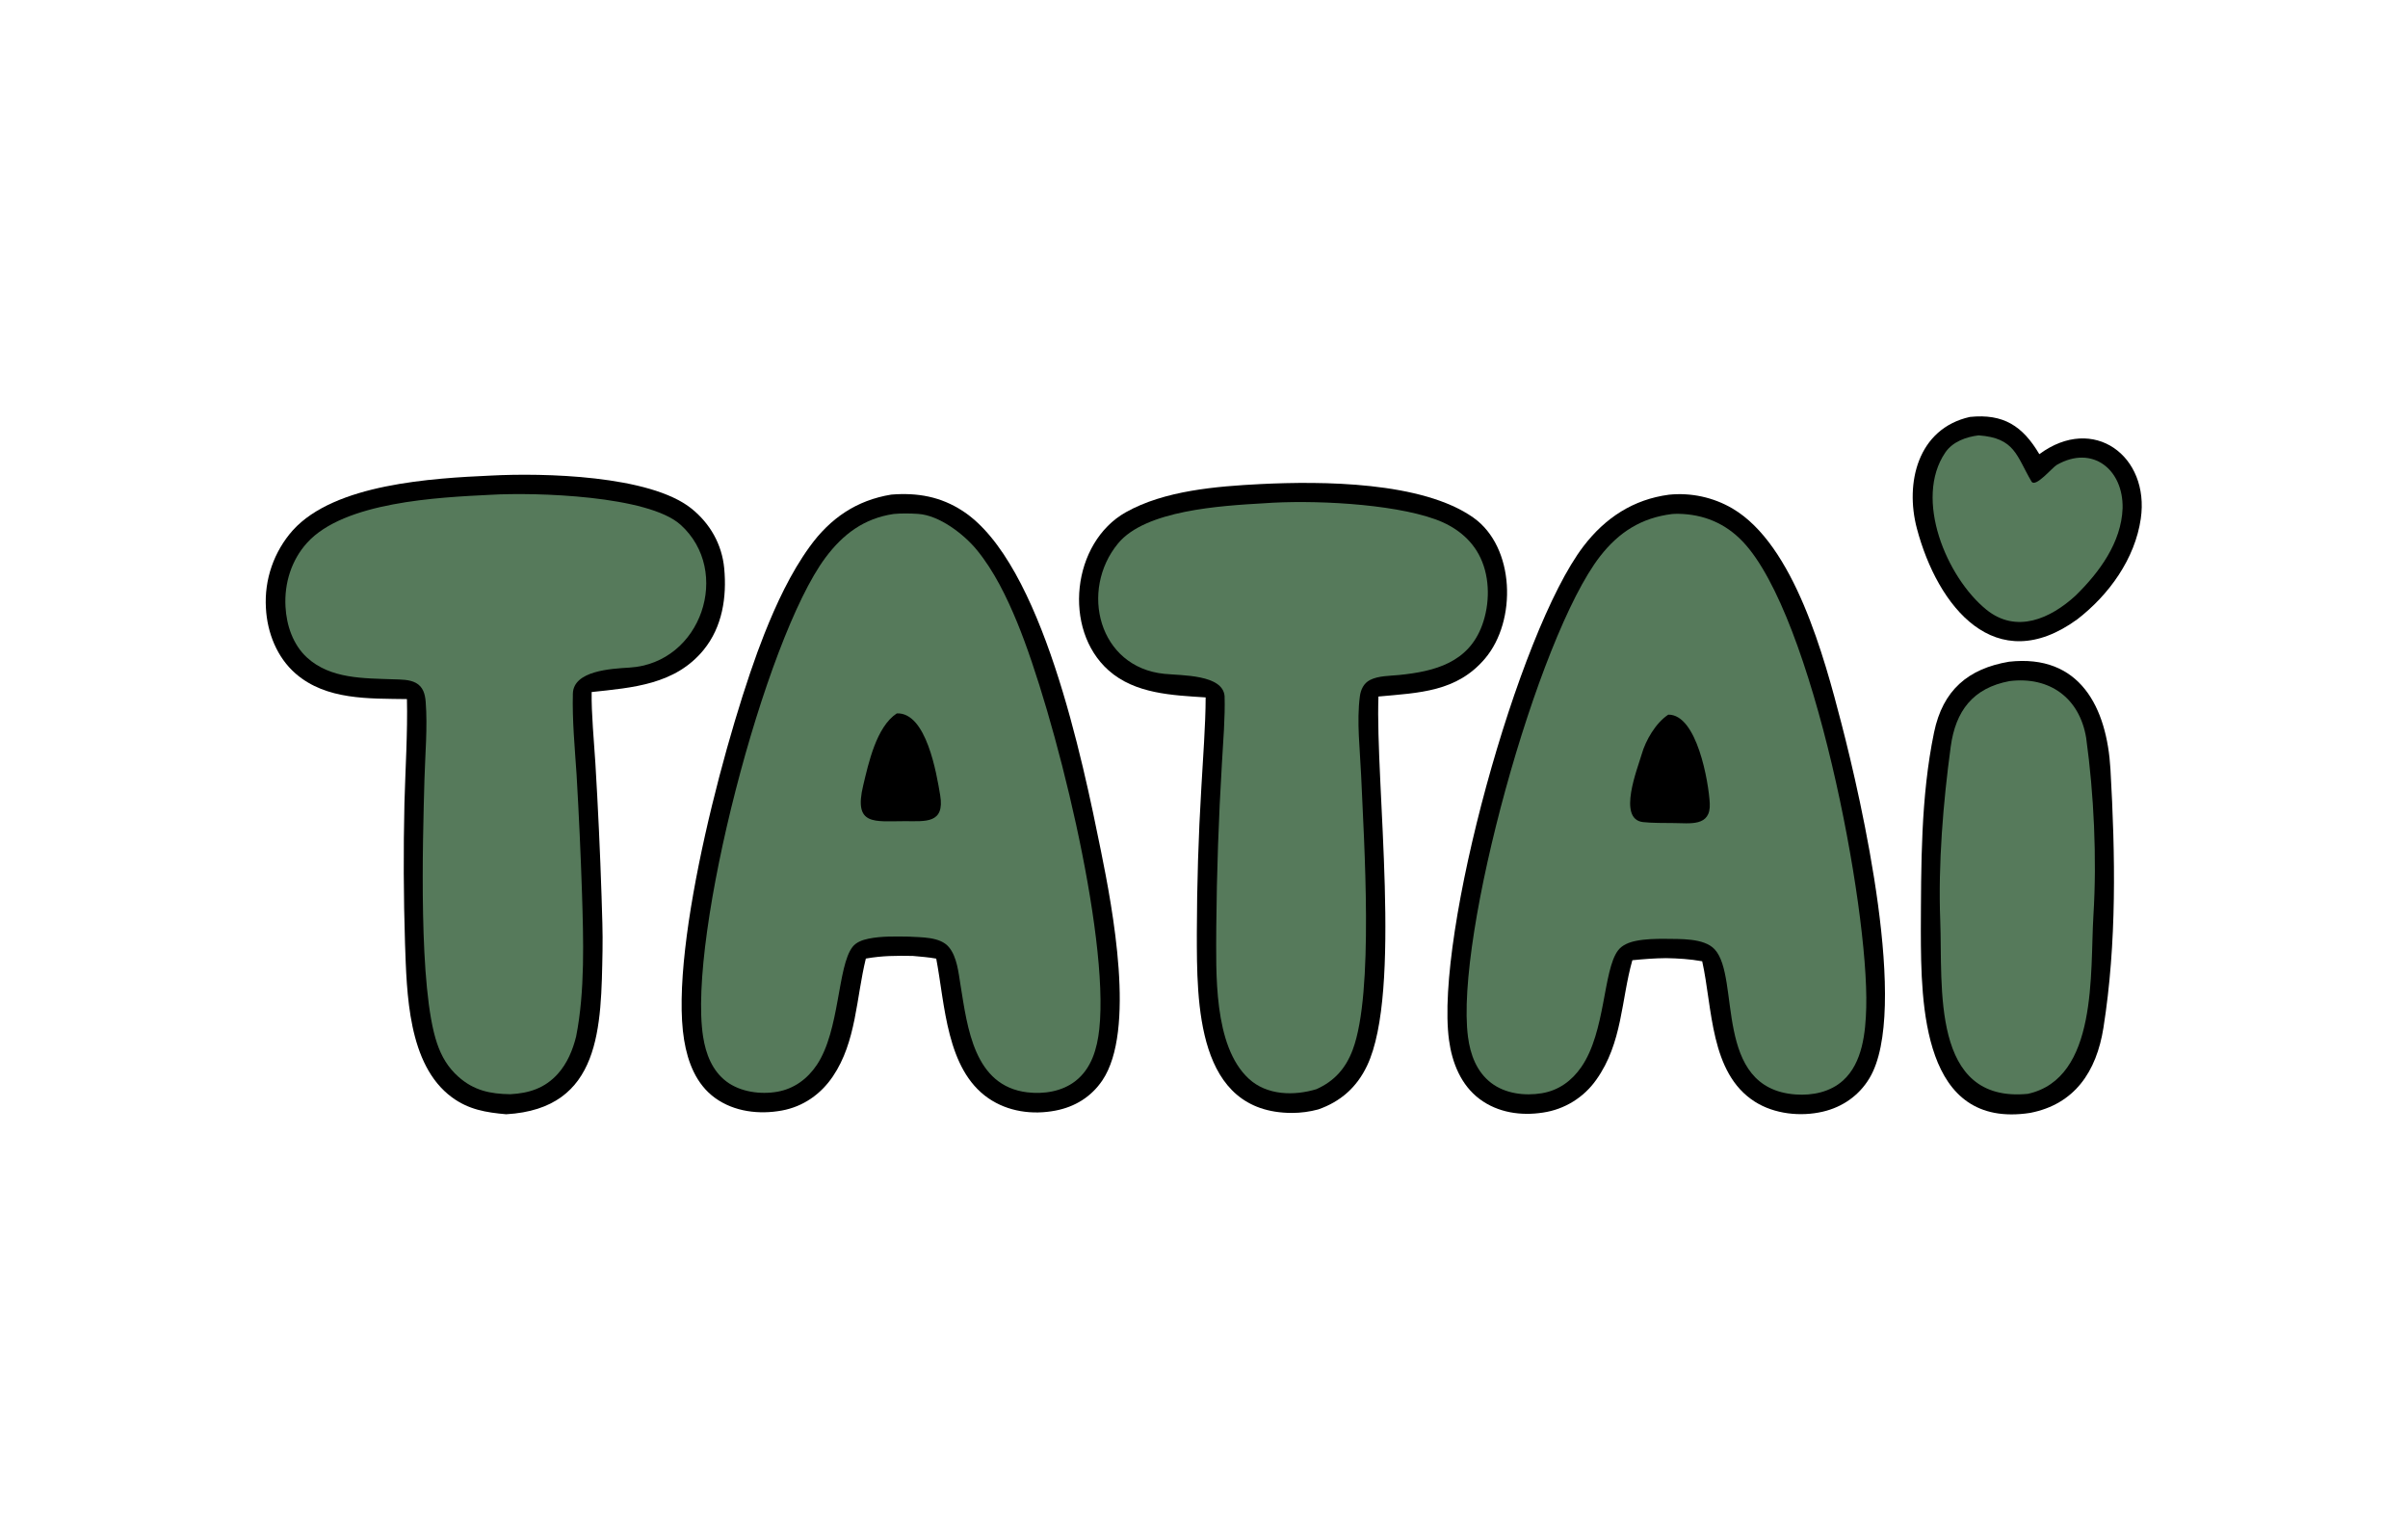
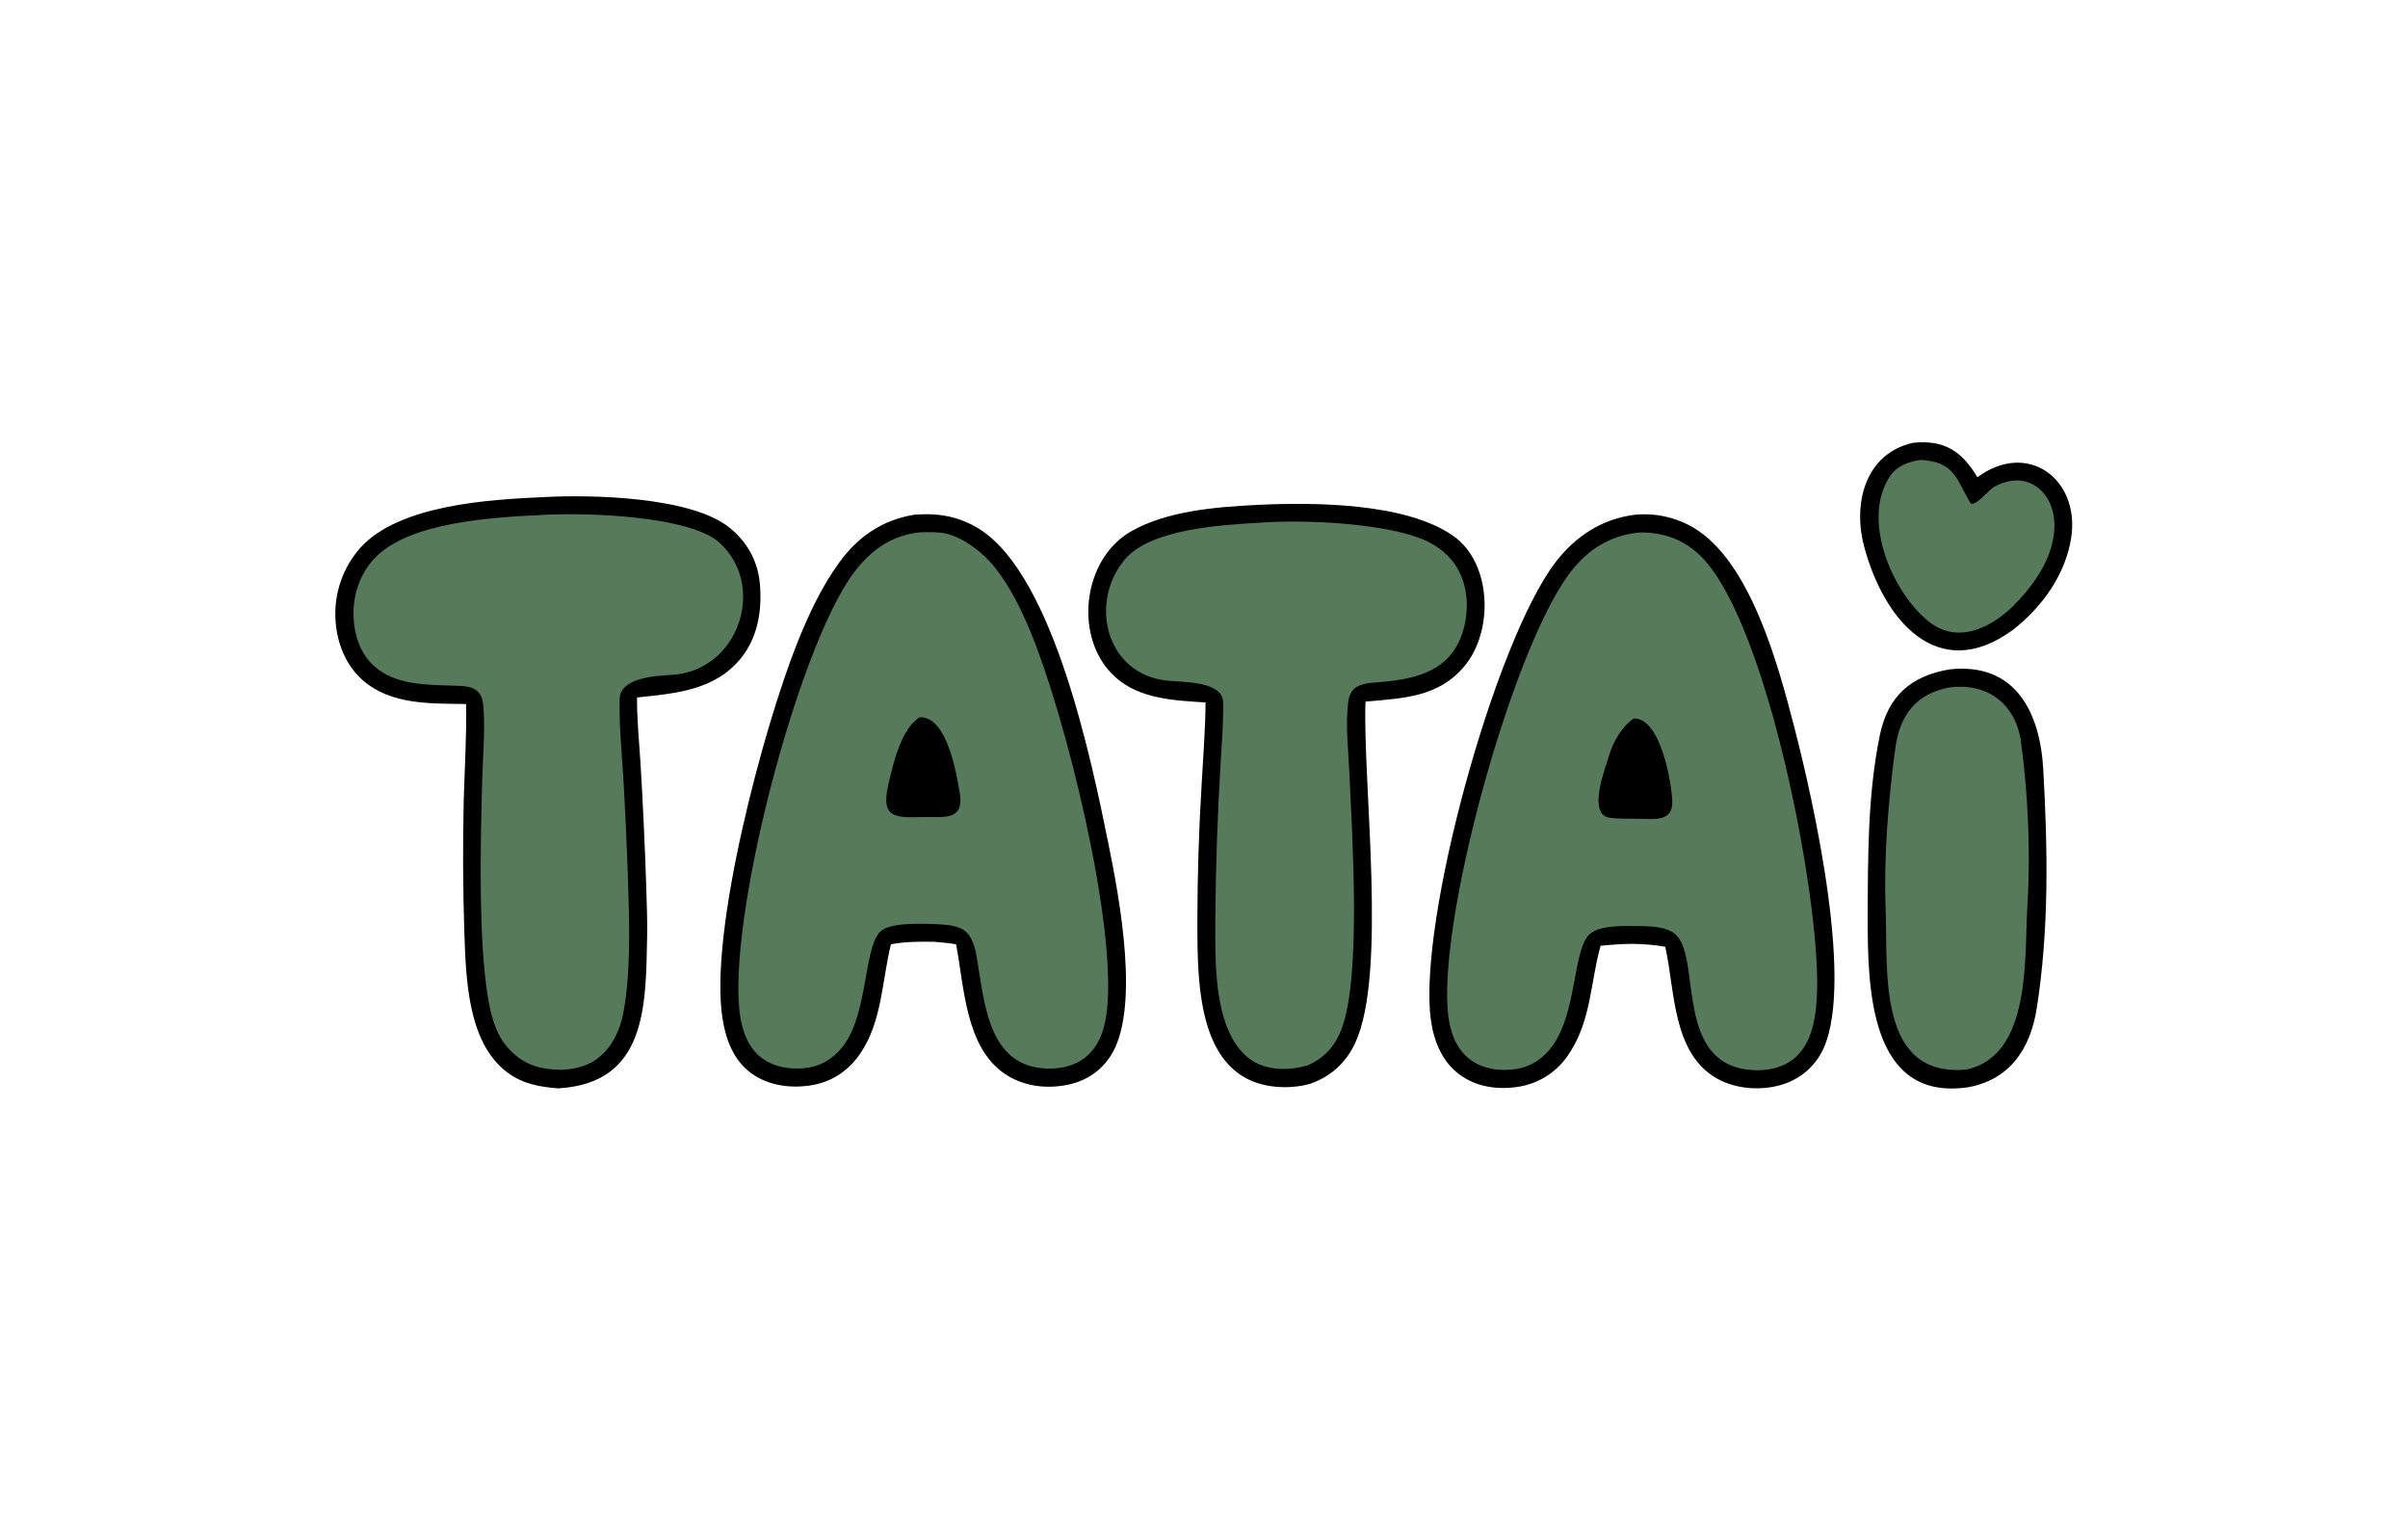
- <svg xmlns="http://www.w3.org/2000/svg" width="236" height="150" viewBox="-134 -210.5 1217 774" fill="none">
+ <svg xmlns="http://www.w3.org/2000/svg" width="236" height="150" viewBox="-183 -241.5 1315 836" fill="none">
  <style>
  .outline { fill: #000000; }
  @media (prefers-color-scheme: dark) {
    .outline { fill: #F2EFE9; }
  }
</style>
  <path d="M709.672 39.593C720.823 38.468 732.044 40.906 741.722 46.556C773.064 64.959 788.227 121.994 796.871 155.313C806.948 194.157 831.347 300.67 811.055 334.549C805.785 343.348 797.445 349.171 787.483 351.503C776.203 354.143 762.928 352.744 753.047 346.451C730.281 331.952 731.717 298.892 726.444 275.48C720.185 274.349 714.526 274.022 708.197 273.888C702.162 273.96 697.123 274.357 691.126 274.942C685.453 294.863 686.16 316.742 672.887 335.367C666.564 344.371 656.813 350.378 645.926 351.974C634.796 353.703 623.15 352.024 613.952 345.171C604.437 338.081 599.943 326.748 598.403 315.305C591.252 262.194 633.22 109.113 666.412 65.66C677.391 51.288 691.608 41.974 709.672 39.593Z" class="outline" />
  <path d="M711.143 49.374C712.211 49.297 713.237 49.236 714.309 49.255C727.144 49.48 738.119 54.016 746.992 63.342C782.471 100.628 810.755 247.667 809.402 298.892C809.074 311.34 807.57 326.852 797.672 335.758C791.185 341.594 782.246 343.421 773.756 342.817C731.633 339.823 746.007 283.76 732.755 269.45C727.284 263.543 714.905 264.304 707.567 264.139C702.865 264.105 697.641 264.23 693.027 265.153C689.619 265.834 685.986 267.175 683.838 270.055C676.285 280.183 677.62 311.13 665.337 328.915C660.504 335.913 653.855 340.787 645.327 342.197C636.685 343.625 626.79 342.411 619.707 336.964C612.335 331.296 609.189 322.661 608.012 313.757C601.327 263.201 643.075 111.54 674.809 70.737C684.328 58.498 695.698 51.303 711.143 49.374Z" fill="#567A5B" />
  <path d="M709.285 150.804C723.823 150.563 729.741 185.002 730.271 195.66C730.865 207.616 720.167 205.621 712.061 205.603C707.735 205.563 700.733 205.615 696.465 205.106C683.402 203.55 693.853 177.809 695.841 170.828C697.855 163.754 702.951 154.984 709.285 150.804Z" class="outline" />
  <path d="M316.342 39.548C329.548 38.489 341.335 40.533 352.565 47.882C392.622 74.095 413.161 174.102 422.346 219.508C428.247 248.682 440.11 310.505 423.1 335.693C417.465 344.037 409.247 349.076 399.407 350.973C387.747 353.221 375.371 351.533 365.465 344.721C344.149 330.063 343.52 297.275 339.085 274.14C335.214 273.423 331.181 273.142 327.25 272.773C318.759 272.641 311.927 272.629 303.495 274.103C298.597 293.993 298.692 316.132 286.826 333.668C280.707 342.71 271.825 348.953 261.03 350.935C249.512 353.049 236.92 351.579 227.243 344.585C217.698 337.685 213.434 326.53 211.588 315.282C203.746 267.518 234.21 155.051 252.181 109.959C258.282 94.65 265.429 79.225 275.113 65.841C285.507 51.477 298.78 42.414 316.342 39.548Z" class="outline" />
  <path d="M317.535 49.346C321.576 48.959 325.882 49.042 329.932 49.306C340.704 50.011 353.077 59.544 359.674 67.597C368.356 78.194 374.78 91.441 379.987 104.088C398.888 149.992 426.695 261.928 421.55 309.733C420.486 319.617 417.631 329.766 409.382 336.11C402.576 341.344 393.464 342.733 385.101 341.729C358.166 338.493 354.875 308.979 351.38 287.592C350.366 281.39 349.644 273.235 345.446 268.28C340.987 263.018 331.593 263.423 325.234 263.02C318.602 262.936 311.334 262.712 304.833 264.061C301.895 264.671 298.698 265.742 296.783 268.191C289.093 278.027 290.388 310.417 278.714 327.852C273.974 334.932 267.193 339.955 258.704 341.441C250.186 342.932 240.005 341.545 233.003 336.27C225.747 330.804 222.527 322.228 221.18 313.551C213.343 263.048 252.306 112.629 283.09 71.391C291.981 59.48 302.661 51.548 317.535 49.346Z" fill="#567A5B" />
  <path d="M319.138 150.166C334.117 149.498 339.279 180.676 341.082 191.533C343.497 206.064 333.532 204.636 323.311 204.644C307.783 204.631 297.225 207.146 302.147 186.602C304.85 175.326 308.764 157.02 319.138 150.166Z" class="outline" />
  <path d="M114.034 29.924C140.199 28.555 194.24 29.689 215.325 46.629C224.746 54.197 230.721 64.718 231.861 76.791C233.239 91.394 230.915 106.474 221.46 118.048C207.129 135.589 185.621 137.144 164.83 139.362C164.637 149.957 166.042 164.532 166.714 175.351C168.061 197.758 169.103 220.182 169.839 242.617C170.111 251.743 170.499 260.971 170.325 270.102C169.59 308.547 169.849 350.034 121.603 352.82C111.367 351.93 102.596 350.457 94.148 344.236C71.78 327.765 71.349 291.316 70.444 266.434C69.699 242.852 69.6 219.253 70.149 195.665C70.603 178.905 71.817 159.42 71.413 142.93C52.238 142.63 30.69 143.498 15.222 130.135C5.647 121.862 0.756 109.339 0.097 96.897C-0.765 82.493 4.142 68.337 13.734 57.554C34.952 34.136 83.948 31.285 114.034 29.924Z" class="outline" />
  <path d="M113.677 39.65C136.754 38.303 193.391 40.086 209.747 54.757C235.817 78.138 220.522 124.801 183.918 127.01C174.516 127.577 155.629 128.585 155.328 140.168C154.973 153.8 156.296 167.394 157.206 181.202C158.377 201.158 159.291 221.13 159.947 241.11C160.667 264.27 161.514 290.612 156.977 313.491C155.29 320.309 152.492 327.07 147.749 332.349C141.151 339.692 133.147 342.19 123.673 342.69C113.511 342.549 105.266 340.808 97.458 333.878C92.151 329.169 88.927 323.656 86.659 317.017C77.168 289.232 79.39 215.359 80.264 183.768C80.622 170.826 81.895 157.194 80.895 144.318C80.592 140.426 79.596 136.729 75.932 134.737C72.656 132.955 68.252 133.061 64.625 132.929C49.624 132.383 32.759 132.787 20.905 121.96C13.764 115.437 10.513 105.652 9.997 96.191C9.355 84.4 12.961 72.683 20.954 63.874C39.717 43.197 87.044 40.969 113.677 39.65Z" fill="#567A5B" />
  <path d="M503.226 34.218C533.926 32.71 584.851 32.868 610.76 51.214C631.805 66.117 632.787 103.302 616.645 122.401C602.332 139.336 583.304 139.727 562.719 141.63C561.103 185.69 574.789 290.751 556.974 328.258C551.806 339.136 543.633 346.421 532.273 350.381C527.949 351.548 523.49 352.145 519.011 352.155C470.534 352.098 470.891 296.471 470.878 261.205C470.92 236.655 471.682 212.112 473.161 187.606C473.925 173.199 475.311 156.226 475.336 142.079C458.505 140.981 439.633 140.313 426.236 128.406C402.912 107.675 407.743 63.799 434.925 48.492C454.516 37.459 480.917 35.352 503.226 34.218Z" class="outline" />
  <path d="M504.888 43.929C528.65 42.173 569.027 43.959 591.481 52.029C601.373 55.584 609.829 61.903 614.371 71.614C619.204 81.948 619.052 94.924 615.174 105.543C608.244 124.511 591.172 128.945 573.153 130.751C568.519 131.216 562.697 131.111 558.468 133.269C555.276 134.897 553.775 138.13 553.322 141.552C551.641 154.251 553.414 168.71 553.964 181.551C555.401 215.163 560.503 291.308 549.745 320.125C546.256 329.47 540.581 336.005 531.38 340.133C519.996 343.596 506.307 343.279 497.204 334.905C479.081 318.236 480.665 280.895 480.705 258.243C480.943 230.63 481.895 203.028 483.56 175.464C484.148 164.984 485.264 151.824 484.91 141.407C483.988 130.487 463.384 131.056 454.45 130.164C421.191 126.843 411.429 88.005 431.047 64.226C444.872 47.467 482.632 45.218 504.888 43.929Z" fill="#567A5B" />
  <path d="M881.587 124.041C917.557 120.007 931.137 147.237 932.917 178.525C935.377 221.889 936.167 266.08 929.357 309.119C925.877 331.122 914.887 347.776 892.267 352.139C837.825 360.474 837.1 297.534 837.015 260.201C837.168 226.931 836.923 192.475 843.701 159.772C848.127 138.417 860.877 127.566 881.587 124.041Z" class="outline" />
  <path d="M881.907 133.825C902.037 131.345 917.277 142.283 920.627 162.539C924.557 191.09 926.087 223.324 924.297 252.224C922.517 280.952 926.747 334.674 891.117 342.504C841.899 347.256 848.107 288.21 846.827 254.826C845.731 226.368 848.307 195.124 852.127 166.98C854.587 148.93 863.347 137.282 881.907 133.825Z" fill="#567A5B" />
  <path d="M861.797 0.284C878.797 -1.462 888.507 4.861 896.947 19.113C924.447 -1.223 952.837 20.166 948.247 51.727C945.297 72.044 932.157 90.242 916.147 102.586C874.867 132.603 845.508 96.382 835 56.623C828.958 33.761 835.351 6.241 861.797 0.284Z" class="outline" />
  <path d="M866.227 9.601C884.637 10.914 885.317 19.876 892.967 32.911C894.947 36.276 903.417 25.877 905.777 24.53C923.857 14.205 939.507 26.937 939.047 46.491C938.417 63.719 927.337 78.829 915.297 90.584C902.657 102.216 885.317 110.055 870.067 97.647C850.107 81.399 833.341 41.853 849.377 18.276C853.117 12.779 859.927 10.371 866.227 9.601Z" fill="#567A5B" />
</svg>
